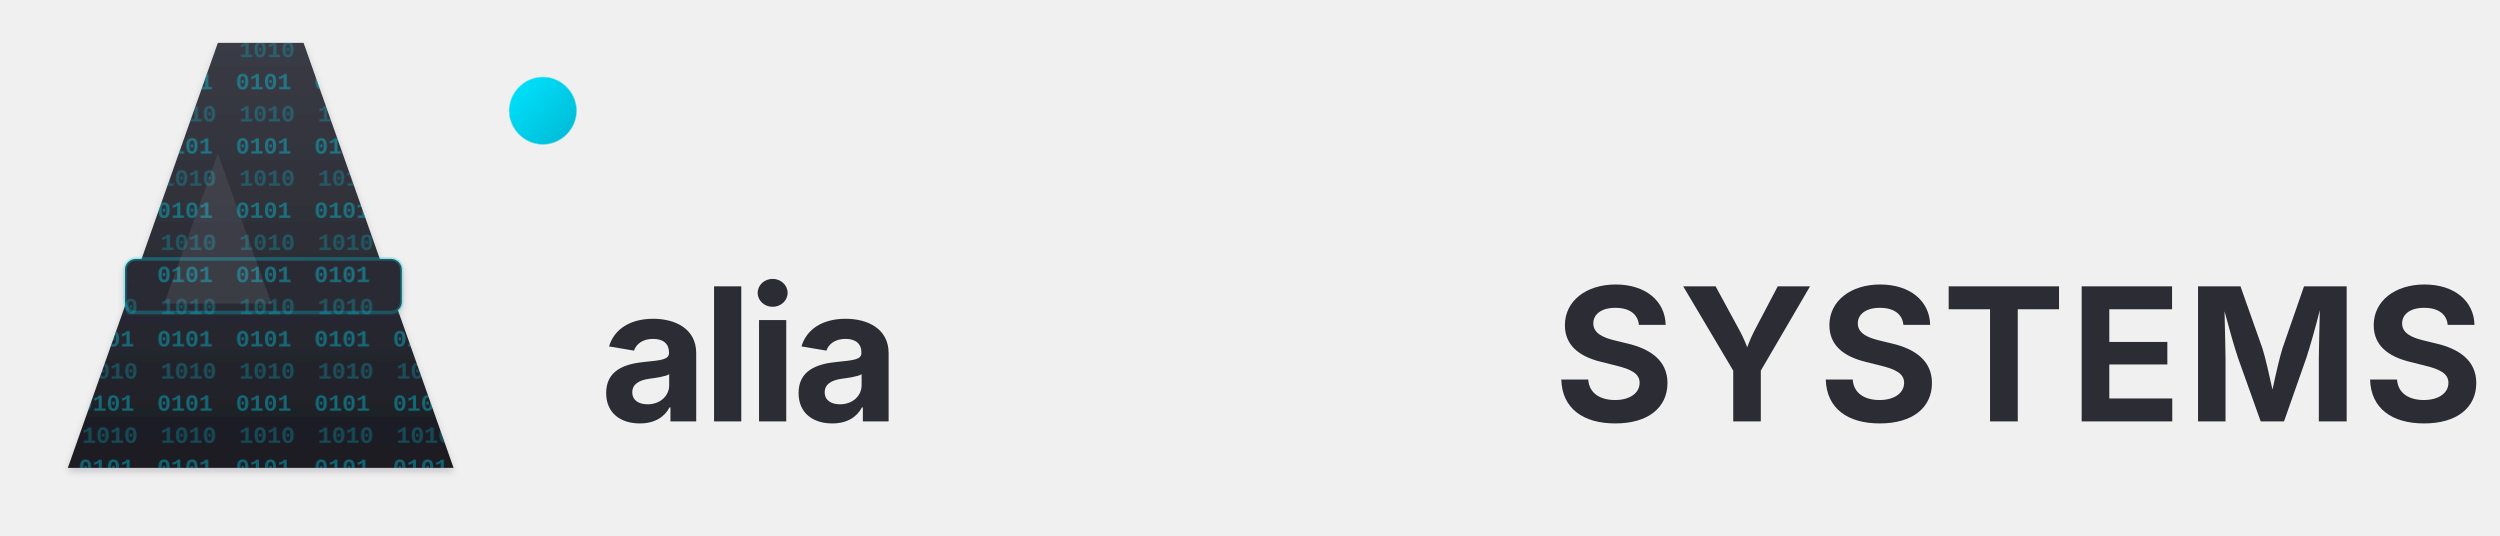
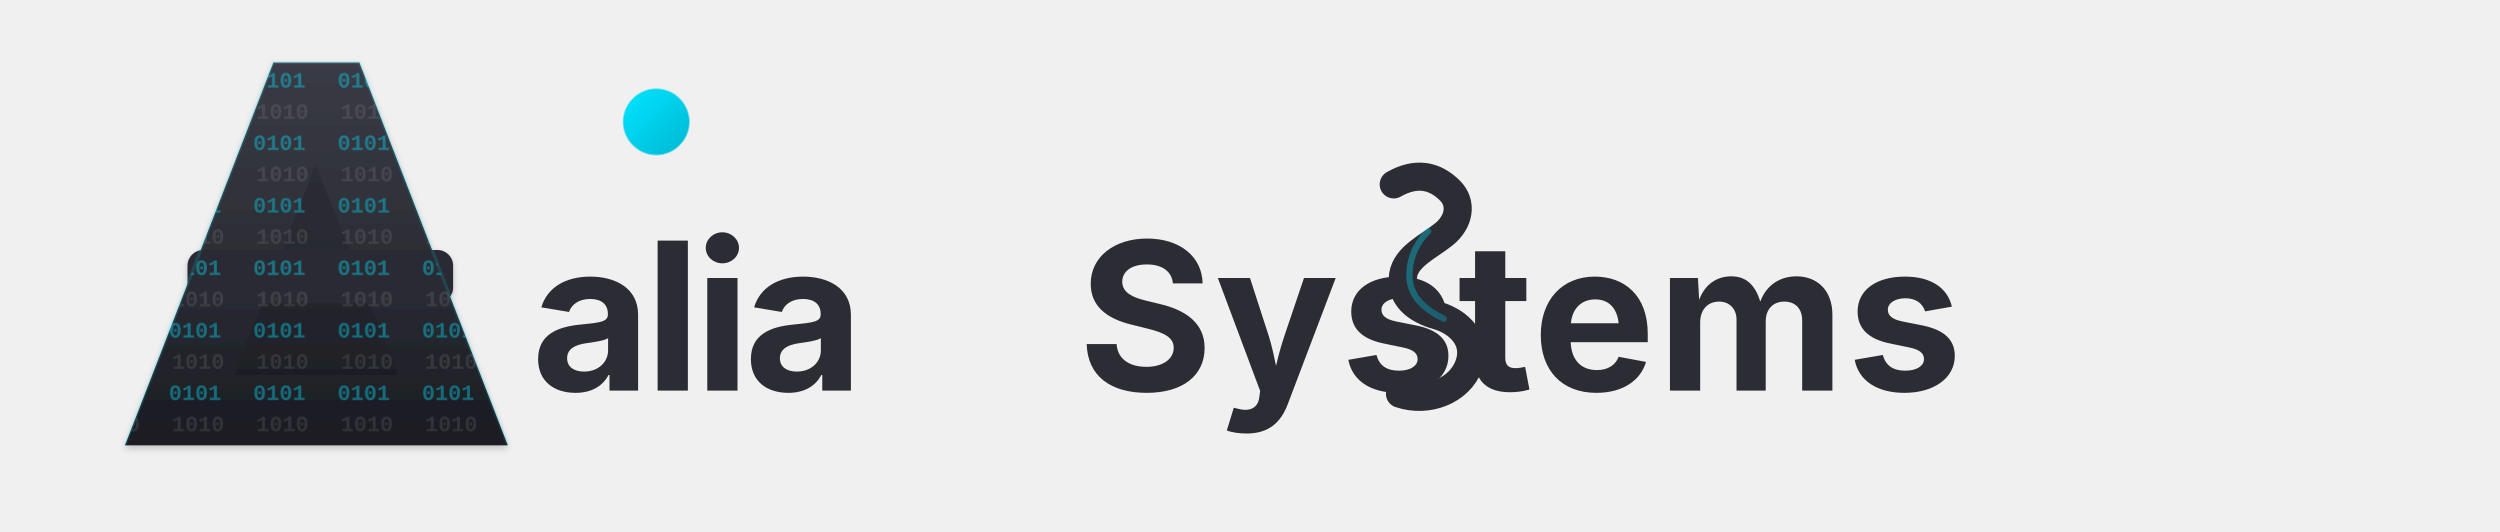
- <svg xmlns="http://www.w3.org/2000/svg" viewBox="0 0 1400 300" role="img" aria-label="Aalia Systems" preserveAspectRatio="xMidYMid meet">
+ <svg xmlns="http://www.w3.org/2000/svg" viewBox="0 0 1600 340" role="img" aria-label="Aalia Systems" preserveAspectRatio="xMidYMid meet">
  <defs>
-     <linearGradient id="aalia-charcoal-sheen" x1="0" y1="0" x2="0" y2="1">
+     <linearGradient id="charcoalSheen" x1="0" y1="0" x2="0" y2="1">
      <stop offset="0%" stop-color="#3A3B45" />
      <stop offset="55%" stop-color="#2B2C34" />
      <stop offset="100%" stop-color="#1a1b22" />
    </linearGradient>
-     <linearGradient id="aalia-cyan" x1="0" y1="0" x2="1" y2="1">
+     <linearGradient id="cyanGrad" x1="0" y1="0" x2="1" y2="1">
      <stop offset="0%" stop-color="#00E5FF" />
      <stop offset="100%" stop-color="#00B8D4" />
    </linearGradient>
    <filter id="softShadow" x="-20%" y="-20%" width="140%" height="140%">
-       <feDropShadow dx="0" dy="2" stdDeviation="2" flood-color="#1a1b22" flood-opacity="0.18" />
+       <feDropShadow dx="0" dy="2" stdDeviation="2" flood-color="#111318" flood-opacity="0.20" />
    </filter>
-     <filter id="cyanGlow" x="-60%" y="-60%" width="220%" height="220%">
-       <feGaussianBlur stdDeviation="4" result="b" />
-       <feColorMatrix in="b" type="matrix" values="         1 0 0 0 0         0 1 0 0 0         0 0 1 0 0         0 0 0 12 -4" result="g" />
+     <filter id="cyanGlow" x="-80%" y="-80%" width="260%" height="260%">
+       <feGaussianBlur stdDeviation="4" result="blur" />
+       <feColorMatrix in="blur" type="matrix" values="         1 0 0 0 0         0 1 0 0 0         0 0 1 0 0         0 0 0 10 -3" result="glow" />
      <feMerge>
-         <feMergeNode in="g" />
+         <feMergeNode in="glow" />
        <feMergeNode in="SourceGraphic" />
      </feMerge>
    </filter>
-     <pattern id="binaryPattern" patternUnits="userSpaceOnUse" width="44" height="36">
-       <text x="0" y="14" font-family="ui-monospace, SFMono-Regular, Menlo, Monaco, Consolas, 'Liberation Mono', 'Courier New', monospace" font-size="13" font-weight="700" fill="#00E5FF" opacity="0.35">0101</text>
-       <text x="2" y="32" font-family="ui-monospace, SFMono-Regular, Menlo, Monaco, Consolas, 'Liberation Mono', 'Courier New', monospace" font-size="13" font-weight="700" fill="#00E5FF" opacity="0.22">1010</text>
+     <pattern id="binary" patternUnits="userSpaceOnUse" width="54" height="40">
+       <text x="0" y="16" font-family="ui-monospace, SFMono-Regular, Menlo, Monaco, Consolas, 'Liberation Mono', 'Courier New', monospace" font-size="14" font-weight="800" fill="#00E5FF" opacity="0.38">0101</text>
+       <text x="2" y="36" font-family="ui-monospace, SFMono-Regular, Menlo, Monaco, Consolas, 'Liberation Mono', 'Courier New', monospace" font-size="14" font-weight="800" fill="#ffffff" opacity="0.09">1010</text>
    </pattern>
    <clipPath id="clipA">
-       <path d="M 38 262 L 122 24 L 170 24 L 254 262 Z" />
+       <path d="M 80 285 L 175 40 L 230 40 L 325 285 Z" />
    </clipPath>
  </defs>
  <g filter="url(#softShadow)">
-     <path d="M 38 262 L 122 24 L 170 24 L 254 262 Z" fill="url(#aalia-charcoal-sheen)" />
-     <rect x="70" y="145" width="155" height="30" rx="6" fill="#2B2C34" />
-     <rect x="70" y="145" width="155" height="30" rx="6" fill="none" stroke="url(#aalia-cyan)" stroke-width="2" opacity="0.28" />
+     <path d="M 80 285 L 175 40 L 230 40 L 325 285 Z" fill="url(#charcoalSheen)" />
+     <path d="M 202 105 L 150 240 L 255 240 Z" fill="#0f1117" opacity="0.18" />
+     <rect x="120" y="160" width="170" height="34" rx="10" fill="#2B2C34" />
    <g clip-path="url(#clipA)">
-       <rect x="38" y="24" width="216" height="238" fill="url(#binaryPattern)" />
+       <rect x="80" y="40" width="245" height="245" fill="url(#binary)" />
    </g>
-     <path d="M 122 86 L 92 170 L 152 170 Z" fill="#f5f7fa" opacity="0.08" />
+     <path d="M 80 285 L 175 40 L 230 40 L 325 285" fill="none" stroke="url(#cyanGrad)" stroke-width="2" opacity="0.16" />
  </g>
-   <circle cx="304" cy="62" r="18" fill="url(#aalia-cyan)" filter="url(#cyanGlow)" />
-   <g fill="#2B2C34" font-family="'Space Grotesk', 'Inter', system-ui, -apple-system, 'Segoe UI', sans-serif">
-     <text x="336" y="236" font-size="104" font-weight="700" letter-spacing="-3">alia</text>
-     <text x="870" y="236" font-size="104" font-weight="700" letter-spacing="2">SYSTEMS</text>
+   <circle cx="420" cy="78" r="20" fill="url(#cyanGrad)" filter="url(#cyanGlow)" />
+   <g font-family="'Space Grotesk','Inter',system-ui,-apple-system,'Segoe UI',sans-serif" fill="#2B2C34">
+     <text x="340" y="250" font-size="132" font-weight="700" letter-spacing="-4">alia</text>
+     <text x="690" y="250" font-size="132" font-weight="700" letter-spacing="1">Systems</text>
  </g>
-   <line x1="870" y1="258" x2="1295" y2="258" stroke="url(#aalia-cyan)" stroke-width="4" opacity="0.55" stroke-linecap="round" />
+   <path d="M 892 118            C 906 110, 918 112, 928 122            C 936 130, 934 142, 924 150            C 914 158, 900 164, 898 176            C 896 190, 906 198, 920 202            C 934 206, 946 218, 940 234            C 934 250, 914 258, 896 252" fill="none" stroke="#2B2C34" stroke-width="18" stroke-linecap="round" stroke-linejoin="round" />
+   <path d="M 914 148            C 906 156, 902 166, 902 176            C 902 190, 912 198, 924 204" fill="none" stroke="url(#cyanGrad)" stroke-width="4" stroke-linecap="round" opacity="0.35" />
</svg>
